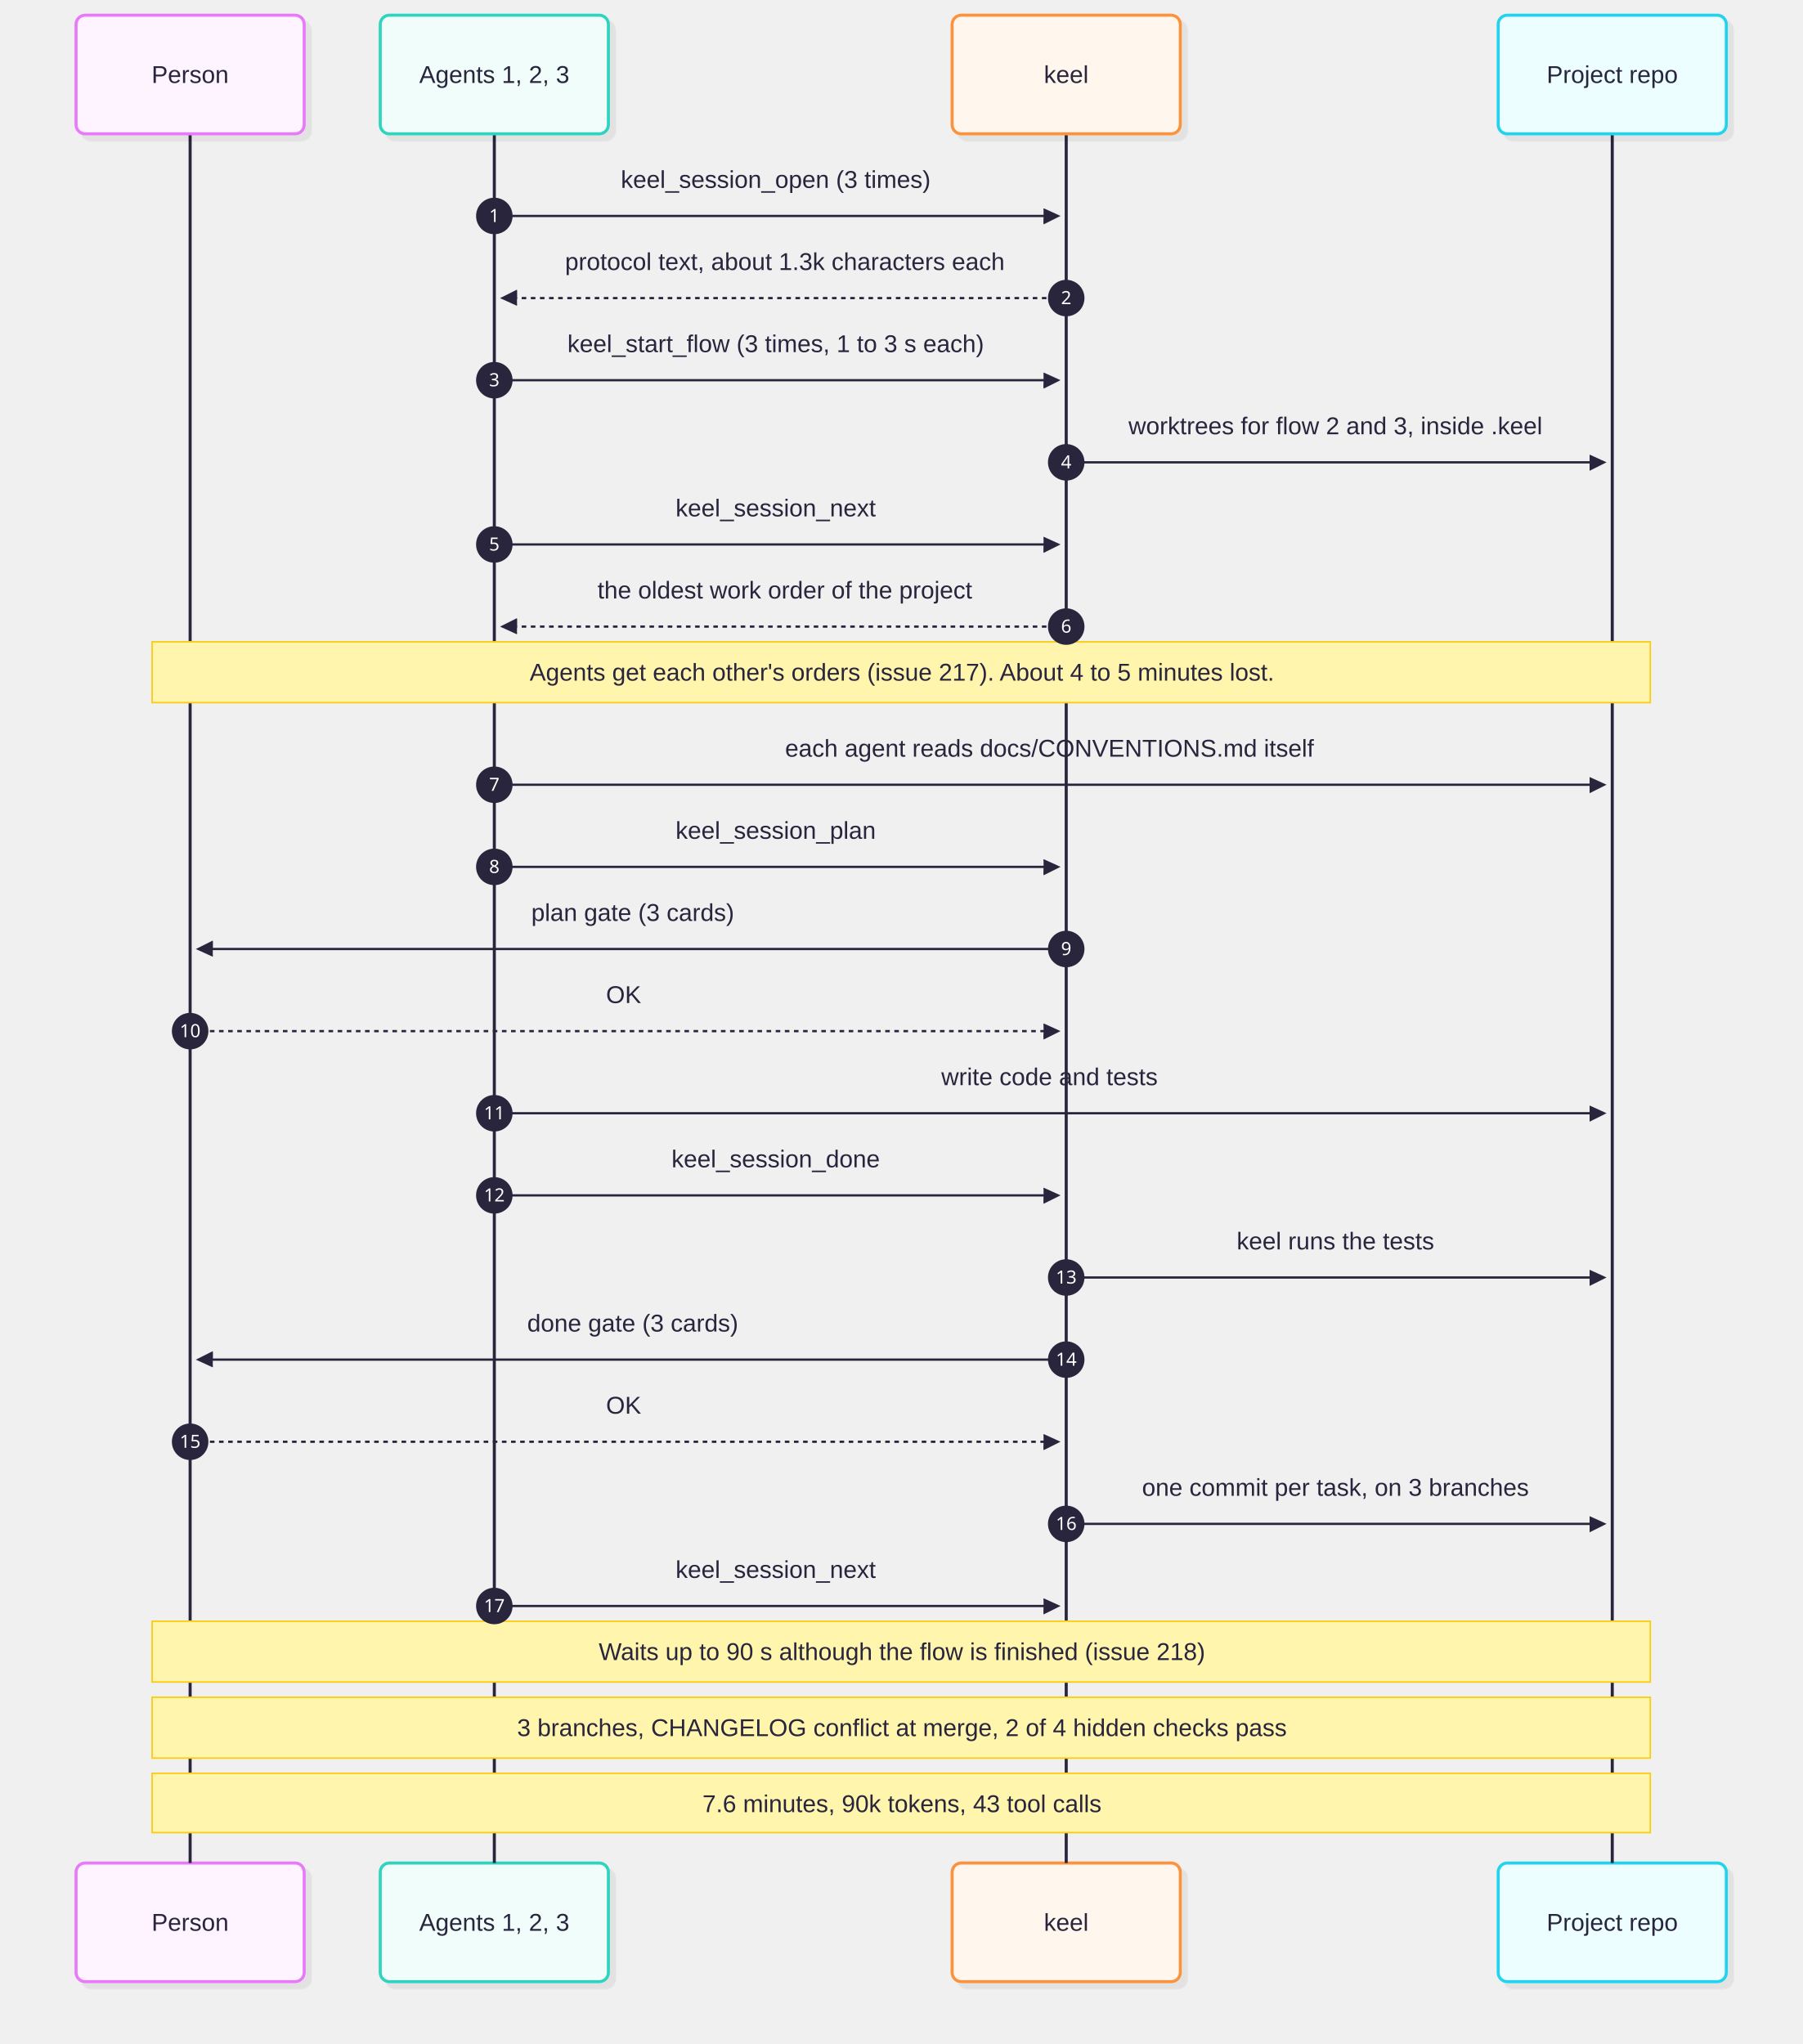
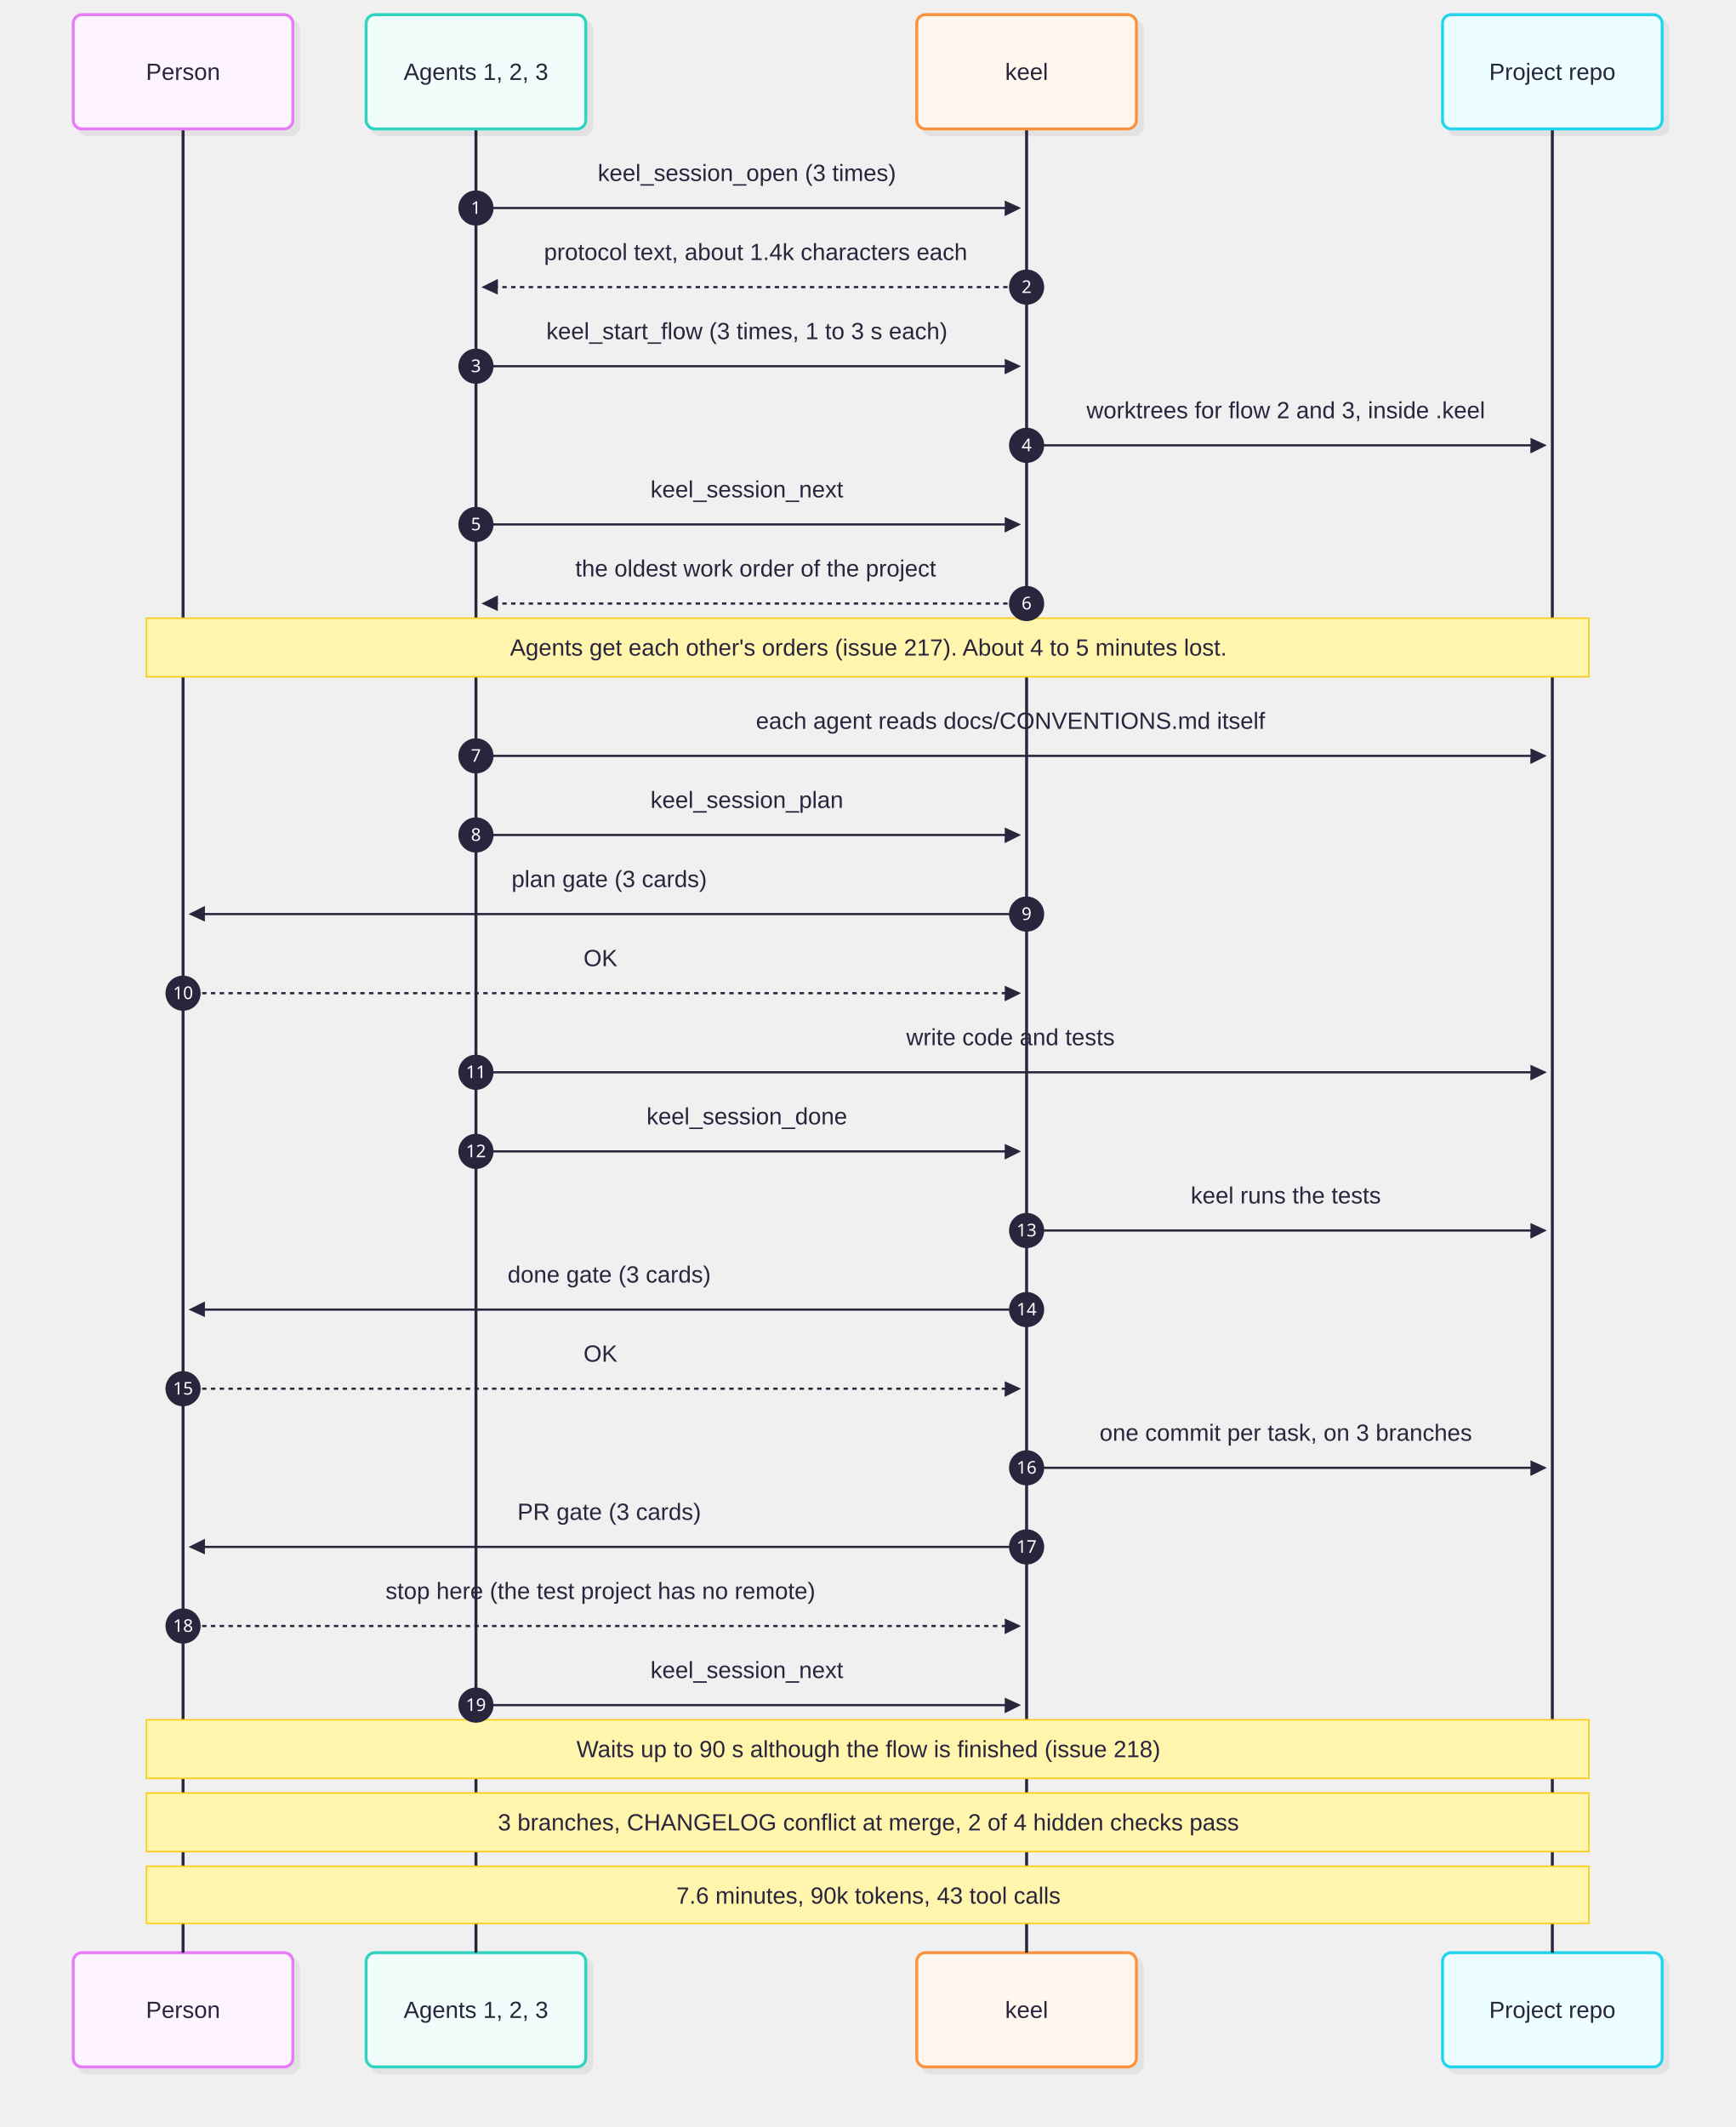
- <svg xmlns="http://www.w3.org/2000/svg" id="my-svg" width="100%" style="max-width: 1185px; background-color: white;" viewBox="-50 -10 1185 1344" role="graphics-document document" aria-roledescription="sequence">
-   <g>
-     <rect x="935" y="1215" fill="#eaeaea" stroke="#666" width="150" height="78" name="R" rx="6" ry="6" class="actor actor-bottom" data-look="neo" filter="url(#my-svg-drop-shadow)" style="stroke: rgb(34, 211, 238); fill: rgb(236, 254, 255);" />
-     <text x="1010" y="1254" dominant-baseline="central" alignment-baseline="central" class="actor actor-box" style="text-anchor: middle; font-size: 16px; font-weight: 400;">
+ <svg xmlns="http://www.w3.org/2000/svg" id="my-svg" width="100%" style="max-width: 1185px; background-color: white;" viewBox="-50 -10 1185 1452" role="graphics-document document" aria-roledescription="sequence">
+   <g>
+     <rect x="935" y="1323" fill="#eaeaea" stroke="#666" width="150" height="78" name="R" rx="6" ry="6" class="actor actor-bottom" data-look="neo" filter="url(#my-svg-drop-shadow)" style="stroke: rgb(34, 211, 238); fill: rgb(236, 254, 255);" />
+     <text x="1010" y="1362" dominant-baseline="central" alignment-baseline="central" class="actor actor-box" style="text-anchor: middle; font-size: 16px; font-weight: 400;">
      <tspan x="1010" dy="0">Project repo</tspan>
    </text>
  </g>
  <g>
-     <rect x="576" y="1215" fill="#eaeaea" stroke="#666" width="150" height="78" name="K" rx="6" ry="6" class="actor actor-bottom" data-look="neo" filter="url(#my-svg-drop-shadow)" style="stroke: rgb(251, 146, 60); fill: rgb(255, 247, 237);" />
-     <text x="651" y="1254" dominant-baseline="central" alignment-baseline="central" class="actor actor-box" style="text-anchor: middle; font-size: 16px; font-weight: 400;">
+     <rect x="576" y="1323" fill="#eaeaea" stroke="#666" width="150" height="78" name="K" rx="6" ry="6" class="actor actor-bottom" data-look="neo" filter="url(#my-svg-drop-shadow)" style="stroke: rgb(251, 146, 60); fill: rgb(255, 247, 237);" />
+     <text x="651" y="1362" dominant-baseline="central" alignment-baseline="central" class="actor actor-box" style="text-anchor: middle; font-size: 16px; font-weight: 400;">
      <tspan x="651" dy="0">keel</tspan>
    </text>
  </g>
  <g>
-     <rect x="200" y="1215" fill="#eaeaea" stroke="#666" width="150" height="78" name="A" rx="6" ry="6" class="actor actor-bottom" data-look="neo" filter="url(#my-svg-drop-shadow)" style="stroke: rgb(45, 212, 191); fill: rgb(240, 253, 250);" />
-     <text x="275" y="1254" dominant-baseline="central" alignment-baseline="central" class="actor actor-box" style="text-anchor: middle; font-size: 16px; font-weight: 400;">
+     <rect x="200" y="1323" fill="#eaeaea" stroke="#666" width="150" height="78" name="A" rx="6" ry="6" class="actor actor-bottom" data-look="neo" filter="url(#my-svg-drop-shadow)" style="stroke: rgb(45, 212, 191); fill: rgb(240, 253, 250);" />
+     <text x="275" y="1362" dominant-baseline="central" alignment-baseline="central" class="actor actor-box" style="text-anchor: middle; font-size: 16px; font-weight: 400;">
      <tspan x="275" dy="0">Agents 1, 2, 3</tspan>
    </text>
  </g>
  <g>
-     <rect x="0" y="1215" fill="#eaeaea" stroke="#666" width="150" height="78" name="P" rx="6" ry="6" class="actor actor-bottom" data-look="neo" filter="url(#my-svg-drop-shadow)" style="stroke: rgb(232, 121, 249); fill: rgb(253, 244, 255);" />
-     <text x="75" y="1254" dominant-baseline="central" alignment-baseline="central" class="actor actor-box" style="text-anchor: middle; font-size: 16px; font-weight: 400;">
+     <rect x="0" y="1323" fill="#eaeaea" stroke="#666" width="150" height="78" name="P" rx="6" ry="6" class="actor actor-bottom" data-look="neo" filter="url(#my-svg-drop-shadow)" style="stroke: rgb(232, 121, 249); fill: rgb(253, 244, 255);" />
+     <text x="75" y="1362" dominant-baseline="central" alignment-baseline="central" class="actor actor-box" style="text-anchor: middle; font-size: 16px; font-weight: 400;">
      <tspan x="75" dy="0">Person</tspan>
    </text>
  </g>
  <g>
-     <line id="actor3" x1="1010" y1="78" x2="1010" y2="1215" class="actor-line 200" stroke-width="0.5px" stroke="#999" name="R" data-et="life-line" data-id="R" />
+     <line id="actor3" x1="1010" y1="78" x2="1010" y2="1323" class="actor-line 200" stroke-width="0.5px" stroke="#999" name="R" data-et="life-line" data-id="R" />
    <g id="root-3" data-look="neo" data-et="participant" data-type="participant" data-id="R">
      <rect x="935" y="0" fill="#eaeaea" stroke="#666" width="150" height="78" name="R" rx="6" ry="6" class="actor actor-top" data-look="neo" filter="url(#my-svg-drop-shadow)" style="stroke: rgb(34, 211, 238); fill: rgb(236, 254, 255);" />
      <text x="1010" y="39" dominant-baseline="central" alignment-baseline="central" class="actor actor-box" style="text-anchor: middle; font-size: 16px; font-weight: 400;">
        <tspan x="1010" dy="0">Project repo</tspan>
      </text>
    </g>
  </g>
  <g>
-     <line id="actor2" x1="651" y1="78" x2="651" y2="1215" class="actor-line 200" stroke-width="0.5px" stroke="#999" name="K" data-et="life-line" data-id="K" />
+     <line id="actor2" x1="651" y1="78" x2="651" y2="1323" class="actor-line 200" stroke-width="0.5px" stroke="#999" name="K" data-et="life-line" data-id="K" />
    <g id="root-2" data-look="neo" data-et="participant" data-type="participant" data-id="K">
      <rect x="576" y="0" fill="#eaeaea" stroke="#666" width="150" height="78" name="K" rx="6" ry="6" class="actor actor-top" data-look="neo" filter="url(#my-svg-drop-shadow)" style="stroke: rgb(251, 146, 60); fill: rgb(255, 247, 237);" />
      <text x="651" y="39" dominant-baseline="central" alignment-baseline="central" class="actor actor-box" style="text-anchor: middle; font-size: 16px; font-weight: 400;">
        <tspan x="651" dy="0">keel</tspan>
      </text>
    </g>
  </g>
  <g>
-     <line id="actor1" x1="275" y1="78" x2="275" y2="1215" class="actor-line 200" stroke-width="0.5px" stroke="#999" name="A" data-et="life-line" data-id="A" />
+     <line id="actor1" x1="275" y1="78" x2="275" y2="1323" class="actor-line 200" stroke-width="0.5px" stroke="#999" name="A" data-et="life-line" data-id="A" />
    <g id="root-1" data-look="neo" data-et="participant" data-type="participant" data-id="A">
      <rect x="200" y="0" fill="#eaeaea" stroke="#666" width="150" height="78" name="A" rx="6" ry="6" class="actor actor-top" data-look="neo" filter="url(#my-svg-drop-shadow)" style="stroke: rgb(45, 212, 191); fill: rgb(240, 253, 250);" />
      <text x="275" y="39" dominant-baseline="central" alignment-baseline="central" class="actor actor-box" style="text-anchor: middle; font-size: 16px; font-weight: 400;">
        <tspan x="275" dy="0">Agents 1, 2, 3</tspan>
      </text>
    </g>
  </g>
  <g>
-     <line id="actor0" x1="75" y1="78" x2="75" y2="1215" class="actor-line 200" stroke-width="0.5px" stroke="#999" name="P" data-et="life-line" data-id="P" />
+     <line id="actor0" x1="75" y1="78" x2="75" y2="1323" class="actor-line 200" stroke-width="0.5px" stroke="#999" name="P" data-et="life-line" data-id="P" />
    <g id="root-0" data-look="neo" data-et="participant" data-type="participant" data-id="P">
      <rect x="0" y="0" fill="#eaeaea" stroke="#666" width="150" height="78" name="P" rx="6" ry="6" class="actor actor-top" data-look="neo" filter="url(#my-svg-drop-shadow)" style="stroke: rgb(232, 121, 249); fill: rgb(253, 244, 255);" />
      <text x="75" y="39" dominant-baseline="central" alignment-baseline="central" class="actor actor-box" style="text-anchor: middle; font-size: 16px; font-weight: 400;">
        <tspan x="75" dy="0">Person</tspan>
      </text>
    </g>
  </g>
  <style>#my-svg{font-family:"Recursive Variable",arial,sans-serif;font-size:14px;fill:#28253D;}@keyframes edge-animation-frame{from{stroke-dashoffset:0;}}@keyframes dash{to{stroke-dashoffset:0;}}#my-svg .edge-animation-slow{stroke-dasharray:9,5!important;stroke-dashoffset:900;animation:dash 50s linear infinite;stroke-linecap:round;}#my-svg .edge-animation-fast{stroke-dasharray:9,5!important;stroke-dashoffset:900;animation:dash 20s linear infinite;stroke-linecap:round;}#my-svg .error-icon{fill:#ffffff;}#my-svg .error-text{fill:#000000;stroke:#000000;}#my-svg .edge-thickness-normal{stroke-width:2px;}#my-svg .edge-thickness-thick{stroke-width:3.5px;}#my-svg .edge-pattern-solid{stroke-dasharray:0;}#my-svg .edge-thickness-invisible{stroke-width:0;fill:none;}#my-svg .edge-pattern-dashed{stroke-dasharray:3;}#my-svg .edge-pattern-dotted{stroke-dasharray:2;}#my-svg .marker{fill:#000000;stroke:#000000;}#my-svg .marker.cross{stroke:#000000;}#my-svg svg{font-family:"Recursive Variable",arial,sans-serif;font-size:14px;}#my-svg p{margin:0;}#my-svg .actor{stroke:#28253D;fill:#ffffff;stroke-width:2;}#my-svg rect.actor.outer-path[data-look="neo"]{filter:url(#drop-shadow);}#my-svg rect.note[data-look="neo"]{stroke:#FACC15;fill:#fff5ad;filter:url(#drop-shadow);}#my-svg text.actor&gt;tspan{fill:#28253D;stroke:none;}#my-svg .actor-line{stroke:#28253D;}#my-svg .innerArc{stroke-width:1.5;stroke-dasharray:none;}#my-svg .messageLine0{stroke-width:1.5;stroke-dasharray:none;stroke:#28253D;}#my-svg .messageLine1{stroke-width:1.5;stroke-dasharray:2,2;stroke:#28253D;}#my-svg [id$="-arrowhead"] path{fill:#28253D;stroke:#28253D;}#my-svg .sequenceNumber{fill:#ffffff;}#my-svg [id$="-sequencenumber"]{fill:#28253D;}#my-svg [id$="-crosshead"] path{fill:#28253D;stroke:#28253D;}#my-svg .messageText{fill:#28253D;stroke:none;}#my-svg .labelBox{stroke:#28253D;fill:#ffffff;filter:url(#drop-shadow);}#my-svg .labelText,#my-svg .labelText&gt;tspan{fill:#28253D;stroke:none;}#my-svg .loopText,#my-svg .loopText&gt;tspan{fill:#28253D;stroke:none;}#my-svg .sectionTitle,#my-svg .sectionTitle&gt;tspan{fill:#28253D;stroke:none;}#my-svg .loopLine{stroke-width:2px;stroke-dasharray:2,2;stroke:#28253D;fill:#28253D;}#my-svg .note{stroke:#FACC15;fill:#fff5ad;}#my-svg .noteText,#my-svg .noteText&gt;tspan{fill:#28253D;stroke:none;}#my-svg .activation0{fill:hsl(-120, 0%, 80%);stroke:hsl(-120, 0%, 70%);}#my-svg .activation1{fill:hsl(-120, 0%, 80%);stroke:hsl(-120, 0%, 70%);}#my-svg .activation2{fill:hsl(-120, 0%, 80%);stroke:hsl(-120, 0%, 70%);}#my-svg .actorPopupMenu{position:absolute;}#my-svg .actorPopupMenuPanel{position:absolute;fill:#ffffff;box-shadow:0px 8px 16px 0px rgba(0,0,0,0.2);filter:drop-shadow(3px 5px 2px rgb(0 0 0 / 0.4));}#my-svg .actor-man circle,#my-svg line{fill:#ffffff;stroke-width:2px;}#my-svg g rect.rect{filter:url(#drop-shadow);stroke:#28253D;}#my-svg .node .neo-node{stroke:#28253D;}#my-svg [data-look="neo"].node rect,#my-svg [data-look="neo"].cluster rect,#my-svg [data-look="neo"].node polygon{stroke:#28253D;filter:url(#my-svg-drop-shadow);}#my-svg [data-look="neo"].swimlane.cluster rect{filter:none;}#my-svg [data-look="neo"].node path{stroke:#28253D;stroke-width:2px;}#my-svg [data-look="neo"].node .outer-path{filter:url(#my-svg-drop-shadow);}#my-svg [data-look="neo"].node .neo-line path{stroke:#28253D;filter:none;}#my-svg [data-look="neo"].node circle{stroke:#28253D;filter:url(#my-svg-drop-shadow);}#my-svg [data-look="neo"].node circle .state-start{fill:#000000;}#my-svg [data-look="neo"].icon-shape .icon{fill:#28253D;filter:url(#my-svg-drop-shadow);}#my-svg [data-look="neo"].icon-shape .icon-neo path{stroke:#28253D;filter:url(#my-svg-drop-shadow);}#my-svg :root{--mermaid-font-family:"trebuchet ms",verdana,arial,sans-serif;}</style>
  <g />
  <defs>
    <symbol id="my-svg-computer" width="24" height="24">
      <path transform="scale(.5)" d="M2 2v13h20v-13h-20zm18 11h-16v-9h16v9zm-10.228 6l.466-1h3.524l.467 1h-4.457zm14.228 3h-24l2-6h2.104l-1.33 4h18.45l-1.297-4h2.073l2 6zm-5-10h-14v-7h14v7z" />
    </symbol>
  </defs>
  <defs>
    <symbol id="my-svg-database" fill-rule="evenodd" clip-rule="evenodd">
      <path transform="scale(.5)" d="M12.258.001l.256.004.255.005.253.008.251.01.249.012.247.015.246.016.242.019.241.02.239.023.236.024.233.027.231.028.229.031.225.032.223.034.22.036.217.038.214.04.211.041.208.043.205.045.201.046.198.048.194.05.191.051.187.053.183.054.18.056.175.057.172.059.168.06.163.061.16.063.155.064.15.066.074.033.073.033.071.034.07.034.069.035.068.035.067.035.066.035.064.036.064.036.062.036.06.036.06.037.058.037.058.037.055.038.055.038.053.038.052.038.051.039.05.039.048.039.047.039.045.04.044.04.043.04.041.04.04.041.039.041.037.041.036.041.034.041.033.042.032.042.03.042.029.042.027.042.026.043.024.043.023.043.021.043.02.043.018.044.017.043.015.044.013.044.012.044.011.045.009.044.007.045.006.045.004.045.002.045.001.045v17l-.001.045-.002.045-.004.045-.006.045-.007.045-.009.044-.011.045-.012.044-.013.044-.015.044-.017.043-.018.044-.02.043-.021.043-.023.043-.024.043-.026.043-.027.042-.029.042-.03.042-.032.042-.033.042-.034.041-.036.041-.037.041-.039.041-.04.041-.041.04-.043.04-.044.04-.045.04-.047.039-.048.039-.05.039-.051.039-.052.038-.053.038-.055.038-.055.038-.058.037-.058.037-.06.037-.06.036-.062.036-.064.036-.064.036-.066.035-.067.035-.068.035-.069.035-.07.034-.071.034-.073.033-.074.033-.15.066-.155.064-.16.063-.163.061-.168.06-.172.059-.175.057-.18.056-.183.054-.187.053-.191.051-.194.05-.198.048-.201.046-.205.045-.208.043-.211.041-.214.04-.217.038-.22.036-.223.034-.225.032-.229.031-.231.028-.233.027-.236.024-.239.023-.241.02-.242.019-.246.016-.247.015-.249.012-.251.01-.253.008-.255.005-.256.004-.258.001-.258-.001-.256-.004-.255-.005-.253-.008-.251-.01-.249-.012-.247-.015-.245-.016-.243-.019-.241-.02-.238-.023-.236-.024-.234-.027-.231-.028-.228-.031-.226-.032-.223-.034-.22-.036-.217-.038-.214-.04-.211-.041-.208-.043-.204-.045-.201-.046-.198-.048-.195-.05-.19-.051-.187-.053-.184-.054-.179-.056-.176-.057-.172-.059-.167-.06-.164-.061-.159-.063-.155-.064-.151-.066-.074-.033-.072-.033-.072-.034-.07-.034-.069-.035-.068-.035-.067-.035-.066-.035-.064-.036-.063-.036-.062-.036-.061-.036-.06-.037-.058-.037-.057-.037-.056-.038-.055-.038-.053-.038-.052-.038-.051-.039-.049-.039-.049-.039-.046-.039-.046-.04-.044-.04-.043-.04-.041-.04-.04-.041-.039-.041-.037-.041-.036-.041-.034-.041-.033-.042-.032-.042-.03-.042-.029-.042-.027-.042-.026-.043-.024-.043-.023-.043-.021-.043-.02-.043-.018-.044-.017-.043-.015-.044-.013-.044-.012-.044-.011-.045-.009-.044-.007-.045-.006-.045-.004-.045-.002-.045-.001-.045v-17l.001-.045.002-.045.004-.045.006-.045.007-.045.009-.044.011-.045.012-.044.013-.044.015-.044.017-.043.018-.044.02-.043.021-.043.023-.043.024-.043.026-.043.027-.042.029-.042.03-.042.032-.042.033-.042.034-.041.036-.041.037-.041.039-.041.04-.041.041-.04.043-.04.044-.04.046-.04.046-.039.049-.039.049-.039.051-.039.052-.038.053-.038.055-.038.056-.038.057-.037.058-.037.06-.037.061-.036.062-.036.063-.036.064-.036.066-.035.067-.035.068-.035.069-.035.07-.034.072-.034.072-.033.074-.033.151-.066.155-.064.159-.063.164-.061.167-.06.172-.059.176-.057.179-.056.184-.054.187-.053.19-.051.195-.05.198-.048.201-.046.204-.045.208-.043.211-.041.214-.04.217-.038.22-.036.223-.034.226-.032.228-.031.231-.028.234-.027.236-.024.238-.023.241-.02.243-.019.245-.016.247-.015.249-.012.251-.01.253-.008.255-.005.256-.004.258-.001.258.001zm-9.258 20.499v.01l.001.021.003.021.004.022.005.021.006.022.007.022.009.023.01.022.011.023.012.023.013.023.015.023.016.024.017.023.018.024.019.024.021.024.022.025.023.024.024.025.052.049.056.05.061.051.066.051.07.051.075.051.079.052.084.052.088.052.092.052.097.052.102.051.105.052.11.052.114.051.119.051.123.051.127.05.131.05.135.05.139.048.144.049.147.047.152.047.155.047.16.045.163.045.167.043.171.043.176.041.178.041.183.039.187.039.19.037.194.035.197.035.202.033.204.031.209.03.212.029.216.027.219.025.222.024.226.021.23.02.233.018.236.016.24.015.243.012.246.01.249.008.253.005.256.004.259.001.26-.001.257-.004.254-.005.25-.008.247-.011.244-.012.241-.014.237-.016.233-.018.231-.021.226-.021.224-.024.22-.026.216-.027.212-.028.21-.031.205-.031.202-.034.198-.034.194-.036.191-.037.187-.039.183-.04.179-.04.175-.042.172-.043.168-.044.163-.045.16-.046.155-.046.152-.047.148-.048.143-.049.139-.049.136-.05.131-.05.126-.05.123-.051.118-.052.114-.051.11-.052.106-.052.101-.052.096-.052.092-.052.088-.053.083-.051.079-.052.074-.052.07-.051.065-.051.06-.051.056-.05.051-.05.023-.024.023-.025.021-.024.02-.024.019-.024.018-.024.017-.024.015-.023.014-.024.013-.023.012-.023.01-.023.01-.022.008-.022.006-.022.006-.022.004-.022.004-.021.001-.021.001-.021v-4.127l-.077.055-.08.053-.083.054-.085.053-.087.052-.09.052-.093.051-.095.05-.097.05-.1.049-.102.049-.105.048-.106.047-.109.047-.111.046-.114.045-.115.045-.118.044-.12.043-.122.042-.124.042-.126.041-.128.04-.13.04-.132.038-.134.038-.135.037-.138.037-.139.035-.142.035-.143.034-.144.033-.147.032-.148.031-.15.03-.151.03-.153.029-.154.027-.156.027-.158.026-.159.025-.161.024-.162.023-.163.022-.165.021-.166.02-.167.019-.169.018-.169.017-.171.016-.173.015-.173.014-.175.013-.175.012-.177.011-.178.01-.179.008-.179.008-.181.006-.182.005-.182.004-.184.003-.184.002h-.37l-.184-.002-.184-.003-.182-.004-.182-.005-.181-.006-.179-.008-.179-.008-.178-.01-.176-.011-.176-.012-.175-.013-.173-.014-.172-.015-.171-.016-.17-.017-.169-.018-.167-.019-.166-.02-.165-.021-.163-.022-.162-.023-.161-.024-.159-.025-.157-.026-.156-.027-.155-.027-.153-.029-.151-.03-.15-.03-.148-.031-.146-.032-.145-.033-.143-.034-.141-.035-.14-.035-.137-.037-.136-.037-.134-.038-.132-.038-.13-.04-.128-.04-.126-.041-.124-.042-.122-.042-.12-.044-.117-.043-.116-.045-.113-.045-.112-.046-.109-.047-.106-.047-.105-.048-.102-.049-.1-.049-.097-.05-.095-.05-.093-.052-.09-.051-.087-.052-.085-.053-.083-.054-.08-.054-.077-.054v4.127zm0-5.654v.011l.001.021.003.021.004.021.005.022.006.022.007.022.009.022.01.022.011.023.012.023.013.023.015.024.016.023.017.024.018.024.019.024.021.024.022.024.023.025.024.024.052.05.056.05.061.05.066.051.07.051.075.052.079.051.084.052.088.052.092.052.097.052.102.052.105.052.11.051.114.051.119.052.123.05.127.051.131.05.135.049.139.049.144.048.147.048.152.047.155.046.16.045.163.045.167.044.171.042.176.042.178.04.183.04.187.038.19.037.194.036.197.034.202.033.204.032.209.03.212.028.216.027.219.025.222.024.226.022.23.02.233.018.236.016.24.014.243.012.246.01.249.008.253.006.256.003.259.001.26-.001.257-.003.254-.006.25-.008.247-.01.244-.012.241-.015.237-.016.233-.018.231-.02.226-.022.224-.024.22-.025.216-.027.212-.029.21-.03.205-.032.202-.033.198-.035.194-.036.191-.037.187-.039.183-.039.179-.041.175-.042.172-.043.168-.044.163-.045.16-.045.155-.047.152-.047.148-.048.143-.048.139-.05.136-.049.131-.05.126-.051.123-.051.118-.051.114-.052.11-.052.106-.052.101-.052.096-.052.092-.052.088-.052.083-.052.079-.052.074-.051.07-.052.065-.051.06-.05.056-.051.051-.049.023-.025.023-.024.021-.025.02-.024.019-.024.018-.024.017-.024.015-.023.014-.023.013-.024.012-.022.01-.023.01-.023.008-.022.006-.022.006-.022.004-.021.004-.022.001-.021.001-.021v-4.139l-.077.054-.08.054-.083.054-.085.052-.087.053-.09.051-.093.051-.095.051-.097.05-.1.049-.102.049-.105.048-.106.047-.109.047-.111.046-.114.045-.115.044-.118.044-.12.044-.122.042-.124.042-.126.041-.128.04-.13.039-.132.039-.134.038-.135.037-.138.036-.139.036-.142.035-.143.033-.144.033-.147.033-.148.031-.15.03-.151.03-.153.028-.154.028-.156.027-.158.026-.159.025-.161.024-.162.023-.163.022-.165.021-.166.02-.167.019-.169.018-.169.017-.171.016-.173.015-.173.014-.175.013-.175.012-.177.011-.178.009-.179.009-.179.007-.181.007-.182.005-.182.004-.184.003-.184.002h-.37l-.184-.002-.184-.003-.182-.004-.182-.005-.181-.007-.179-.007-.179-.009-.178-.009-.176-.011-.176-.012-.175-.013-.173-.014-.172-.015-.171-.016-.17-.017-.169-.018-.167-.019-.166-.02-.165-.021-.163-.022-.162-.023-.161-.024-.159-.025-.157-.026-.156-.027-.155-.028-.153-.028-.151-.03-.15-.03-.148-.031-.146-.033-.145-.033-.143-.033-.141-.035-.14-.036-.137-.036-.136-.037-.134-.038-.132-.039-.13-.039-.128-.04-.126-.041-.124-.042-.122-.043-.12-.043-.117-.044-.116-.044-.113-.046-.112-.046-.109-.046-.106-.047-.105-.048-.102-.049-.1-.049-.097-.05-.095-.051-.093-.051-.09-.051-.087-.053-.085-.052-.083-.054-.08-.054-.077-.054v4.139zm0-5.666v.011l.001.02.003.022.004.021.005.022.006.021.007.022.009.023.01.022.011.023.012.023.013.023.015.023.016.024.017.024.018.023.019.024.021.025.022.024.023.024.024.025.052.05.056.05.061.05.066.051.07.051.075.052.079.051.084.052.088.052.092.052.097.052.102.052.105.051.11.052.114.051.119.051.123.051.127.05.131.05.135.05.139.049.144.048.147.048.152.047.155.046.16.045.163.045.167.043.171.043.176.042.178.04.183.04.187.038.19.037.194.036.197.034.202.033.204.032.209.03.212.028.216.027.219.025.222.024.226.021.23.02.233.018.236.017.24.014.243.012.246.01.249.008.253.006.256.003.259.001.26-.001.257-.003.254-.006.25-.008.247-.01.244-.013.241-.014.237-.016.233-.018.231-.02.226-.022.224-.024.22-.025.216-.027.212-.029.21-.03.205-.032.202-.033.198-.035.194-.036.191-.037.187-.039.183-.039.179-.041.175-.042.172-.043.168-.044.163-.045.16-.045.155-.047.152-.047.148-.048.143-.049.139-.049.136-.049.131-.051.126-.05.123-.051.118-.052.114-.051.11-.052.106-.052.101-.052.096-.052.092-.052.088-.052.083-.052.079-.052.074-.052.07-.051.065-.051.06-.051.056-.05.051-.049.023-.025.023-.025.021-.024.02-.024.019-.024.018-.024.017-.024.015-.023.014-.024.013-.023.012-.023.01-.022.01-.023.008-.022.006-.022.006-.022.004-.022.004-.021.001-.021.001-.021v-4.153l-.077.054-.08.054-.083.053-.085.053-.087.053-.09.051-.093.051-.095.051-.097.05-.1.049-.102.048-.105.048-.106.048-.109.046-.111.046-.114.046-.115.044-.118.044-.12.043-.122.043-.124.042-.126.041-.128.04-.13.039-.132.039-.134.038-.135.037-.138.036-.139.036-.142.034-.143.034-.144.033-.147.032-.148.032-.15.03-.151.03-.153.028-.154.028-.156.027-.158.026-.159.024-.161.024-.162.023-.163.023-.165.021-.166.02-.167.019-.169.018-.169.017-.171.016-.173.015-.173.014-.175.013-.175.012-.177.01-.178.01-.179.009-.179.007-.181.006-.182.006-.182.004-.184.003-.184.001-.185.001-.185-.001-.184-.001-.184-.003-.182-.004-.182-.006-.181-.006-.179-.007-.179-.009-.178-.01-.176-.01-.176-.012-.175-.013-.173-.014-.172-.015-.171-.016-.17-.017-.169-.018-.167-.019-.166-.02-.165-.021-.163-.023-.162-.023-.161-.024-.159-.024-.157-.026-.156-.027-.155-.028-.153-.028-.151-.03-.15-.03-.148-.032-.146-.032-.145-.033-.143-.034-.141-.034-.14-.036-.137-.036-.136-.037-.134-.038-.132-.039-.13-.039-.128-.041-.126-.041-.124-.041-.122-.043-.12-.043-.117-.044-.116-.044-.113-.046-.112-.046-.109-.046-.106-.048-.105-.048-.102-.048-.1-.05-.097-.049-.095-.051-.093-.051-.09-.052-.087-.052-.085-.053-.083-.053-.08-.054-.077-.054v4.153zm8.74-8.179l-.257.004-.254.005-.25.008-.247.011-.244.012-.241.014-.237.016-.233.018-.231.021-.226.022-.224.023-.22.026-.216.027-.212.028-.21.031-.205.032-.202.033-.198.034-.194.036-.191.038-.187.038-.183.04-.179.041-.175.042-.172.043-.168.043-.163.045-.16.046-.155.046-.152.048-.148.048-.143.048-.139.049-.136.05-.131.05-.126.051-.123.051-.118.051-.114.052-.11.052-.106.052-.101.052-.096.052-.092.052-.088.052-.083.052-.079.052-.074.051-.07.052-.065.051-.06.05-.056.05-.051.05-.023.025-.023.024-.021.024-.02.025-.019.024-.018.024-.017.023-.015.024-.014.023-.013.023-.012.023-.01.023-.01.022-.008.022-.006.023-.006.021-.004.022-.004.021-.001.021-.001.021.001.021.001.021.004.021.004.022.006.021.006.023.008.022.01.022.01.023.012.023.013.023.014.023.015.024.017.023.018.024.019.024.02.025.021.024.023.024.023.025.051.05.056.05.06.05.065.051.07.052.074.051.079.052.083.052.088.052.092.052.096.052.101.052.106.052.11.052.114.052.118.051.123.051.126.051.131.05.136.05.139.049.143.048.148.048.152.048.155.046.16.046.163.045.168.043.172.043.175.042.179.041.183.04.187.038.191.038.194.036.198.034.202.033.205.032.21.031.212.028.216.027.22.026.224.023.226.022.231.021.233.018.237.016.241.014.244.012.247.011.25.008.254.005.257.004.26.001.26-.001.257-.004.254-.005.25-.008.247-.011.244-.012.241-.014.237-.016.233-.018.231-.021.226-.022.224-.023.22-.026.216-.027.212-.028.21-.031.205-.032.202-.033.198-.034.194-.036.191-.038.187-.038.183-.04.179-.041.175-.042.172-.043.168-.043.163-.045.16-.046.155-.046.152-.048.148-.048.143-.048.139-.049.136-.05.131-.05.126-.051.123-.051.118-.051.114-.052.11-.052.106-.052.101-.052.096-.052.092-.052.088-.052.083-.052.079-.052.074-.051.07-.052.065-.051.06-.05.056-.05.051-.05.023-.025.023-.024.021-.024.02-.025.019-.024.018-.024.017-.023.015-.024.014-.023.013-.023.012-.023.01-.023.01-.022.008-.022.006-.023.006-.021.004-.022.004-.021.001-.021.001-.021-.001-.021-.001-.021-.004-.021-.004-.022-.006-.021-.006-.023-.008-.022-.01-.022-.01-.023-.012-.023-.013-.023-.014-.023-.015-.024-.017-.023-.018-.024-.019-.024-.02-.025-.021-.024-.023-.024-.023-.025-.051-.05-.056-.05-.06-.05-.065-.051-.07-.052-.074-.051-.079-.052-.083-.052-.088-.052-.092-.052-.096-.052-.101-.052-.106-.052-.11-.052-.114-.052-.118-.051-.123-.051-.126-.051-.131-.05-.136-.05-.139-.049-.143-.048-.148-.048-.152-.048-.155-.046-.16-.046-.163-.045-.168-.043-.172-.043-.175-.042-.179-.041-.183-.04-.187-.038-.191-.038-.194-.036-.198-.034-.202-.033-.205-.032-.21-.031-.212-.028-.216-.027-.22-.026-.224-.023-.226-.022-.231-.021-.233-.018-.237-.016-.241-.014-.244-.012-.247-.011-.25-.008-.254-.005-.257-.004-.26-.001-.26.001z" />
    </symbol>
  </defs>
  <defs>
    <symbol id="my-svg-clock" width="24" height="24">
      <path transform="scale(.5)" d="M12 2c5.514 0 10 4.486 10 10s-4.486 10-10 10-10-4.486-10-10 4.486-10 10-10zm0-2c-6.627 0-12 5.373-12 12s5.373 12 12 12 12-5.373 12-12-5.373-12-12-12zm5.848 12.459c.202.038.202.333.001.372-1.907.361-6.045 1.111-6.547 1.111-.719 0-1.301-.582-1.301-1.301 0-.512.77-5.447 1.125-7.445.034-.192.312-.181.343.014l.985 6.238 5.394 1.011z" />
    </symbol>
  </defs>
  <defs>
    <marker id="my-svg-arrowhead" refX="7.9" refY="5" markerUnits="userSpaceOnUse" markerWidth="12" markerHeight="12" orient="auto-start-reverse">
      <path d="M -1 0 L 10 5 L 0 10 z" />
    </marker>
  </defs>
  <defs>
    <marker id="my-svg-crosshead" markerWidth="15" markerHeight="8" orient="auto" refX="4" refY="4.5">
      <path fill="none" stroke="#000000" stroke-width="1pt" d="M 1,2 L 6,7 M 6,2 L 1,7" style="stroke-dasharray: 0, 0;" />
    </marker>
  </defs>
  <defs>
    <marker id="my-svg-filled-head" refX="15.5" refY="7" markerWidth="20" markerHeight="28" orient="auto">
      <path d="M 18,7 L9,13 L14,7 L9,1 Z" />
    </marker>
  </defs>
  <defs>
    <marker id="my-svg-sequencenumber" refX="15" refY="15" markerWidth="60" markerHeight="40" orient="auto">
      <circle cx="15" cy="15" r="6" />
    </marker>
  </defs>
  <defs>
    <marker id="my-svg-solidTopArrowHead" refX="7.9" refY="7.25" markerUnits="userSpaceOnUse" markerWidth="12" markerHeight="12" orient="auto-start-reverse">
      <path d="M 0 0 L 10 8 L 0 8 z" />
    </marker>
  </defs>
  <defs>
    <marker id="my-svg-solidBottomArrowHead" refX="7.9" refY="0.75" markerUnits="userSpaceOnUse" markerWidth="12" markerHeight="12" orient="auto-start-reverse">
      <path d="M 0 0 L 10 0 L 0 8 z" />
    </marker>
  </defs>
  <defs>
    <marker id="my-svg-stickTopArrowHead" refX="7.5" refY="7" markerUnits="userSpaceOnUse" markerWidth="12" markerHeight="12" orient="auto-start-reverse">
      <path d="M 0 0 L 7 7" stroke="black" stroke-width="1.5" fill="none" />
    </marker>
  </defs>
  <defs>
    <marker id="my-svg-stickBottomArrowHead" refX="7.5" refY="0" markerUnits="userSpaceOnUse" markerWidth="12" markerHeight="12" orient="auto-start-reverse">
      <path d="M 0 7 L 7 0" stroke="black" stroke-width="1.5" fill="none" />
    </marker>
  </defs>
  <defs>
    <filter id="my-svg-drop-shadow" height="130%" width="130%">
      <feDropShadow dx="4" dy="4" stdDeviation="0" flood-opacity="0.06" flood-color="#000000" />
    </filter>
  </defs>
  <g data-et="note" data-id="i7">
    <rect x="50" y="412" fill="#EDF2AE" stroke="#666" width="985" height="40" class="note" data-look="neo" />
    <text x="543" y="417" text-anchor="middle" dominant-baseline="middle" alignment-baseline="middle" class="noteText" dy="1em" style="font-size: 16px; font-weight: 400;">
      <tspan x="543">Agents get each other's orders (issue 217). About 4 to 5 minutes lost.</tspan>
    </text>
  </g>
-   <g data-et="note" data-id="i19">
-     <rect x="50" y="1056" fill="#EDF2AE" stroke="#666" width="985" height="40" class="note" data-look="neo" />
-     <text x="543" y="1061" text-anchor="middle" dominant-baseline="middle" alignment-baseline="middle" class="noteText" dy="1em" style="font-size: 16px; font-weight: 400;">
+   <g data-et="note" data-id="i21">
+     <rect x="50" y="1164" fill="#EDF2AE" stroke="#666" width="985" height="40" class="note" data-look="neo" />
+     <text x="543" y="1169" text-anchor="middle" dominant-baseline="middle" alignment-baseline="middle" class="noteText" dy="1em" style="font-size: 16px; font-weight: 400;">
      <tspan x="543">Waits up to 90 s although the flow is finished (issue 218)</tspan>
    </text>
  </g>
-   <g data-et="note" data-id="i20">
-     <rect x="50" y="1106" fill="#EDF2AE" stroke="#666" width="985" height="40" class="note" data-look="neo" />
-     <text x="543" y="1111" text-anchor="middle" dominant-baseline="middle" alignment-baseline="middle" class="noteText" dy="1em" style="font-size: 16px; font-weight: 400;">
+   <g data-et="note" data-id="i22">
+     <rect x="50" y="1214" fill="#EDF2AE" stroke="#666" width="985" height="40" class="note" data-look="neo" />
+     <text x="543" y="1219" text-anchor="middle" dominant-baseline="middle" alignment-baseline="middle" class="noteText" dy="1em" style="font-size: 16px; font-weight: 400;">
      <tspan x="543">3 branches, CHANGELOG conflict at merge, 2 of 4 hidden checks pass</tspan>
    </text>
  </g>
-   <g data-et="note" data-id="i21">
-     <rect x="50" y="1156" fill="#EDF2AE" stroke="#666" width="985" height="39" class="note" data-look="neo" />
-     <text x="543" y="1161" text-anchor="middle" dominant-baseline="middle" alignment-baseline="middle" class="noteText" dy="1em" style="font-size: 16px; font-weight: 400;">
+   <g data-et="note" data-id="i23">
+     <rect x="50" y="1264" fill="#EDF2AE" stroke="#666" width="985" height="39" class="note" data-look="neo" />
+     <text x="543" y="1269" text-anchor="middle" dominant-baseline="middle" alignment-baseline="middle" class="noteText" dy="1em" style="font-size: 16px; font-weight: 400;">
      <tspan x="543">7.6 minutes, 90k tokens, 43 tool calls</tspan>
    </text>
  </g>
  <text x="460" y="93" text-anchor="middle" dominant-baseline="middle" alignment-baseline="middle" class="messageText" dy="1em" style="font-size: 16px; font-weight: 400;">keel_session_open (3 times)</text>
  <line x1="282" y1="132" x2="644" y2="132" class="messageLine0" data-et="message" data-id="i1" data-from="A" data-to="K" stroke-width="2" stroke="none" marker-end="url(#my-svg-arrowhead)" style="fill: none;" />
  <line x1="275" y1="132" x2="275" y2="132" stroke-width="0" marker-start="url(#my-svg-sequencenumber)" />
  <text x="275" y="136" font-family="sans-serif" font-size="12px" text-anchor="middle" class="sequenceNumber">1</text>
-   <text x="466" y="147" text-anchor="middle" dominant-baseline="middle" alignment-baseline="middle" class="messageText" dy="1em" style="font-size: 16px; font-weight: 400;">protocol text, about 1.3k characters each</text>
+   <text x="466" y="147" text-anchor="middle" dominant-baseline="middle" alignment-baseline="middle" class="messageText" dy="1em" style="font-size: 16px; font-weight: 400;">protocol text, about 1.4k characters each</text>
  <line x1="656" y1="186" x2="282" y2="186" class="messageLine1" data-et="message" data-id="i2" data-from="K" data-to="A" stroke-width="2" stroke="none" marker-end="url(#my-svg-arrowhead)" style="stroke-dasharray: 3, 3; fill: none;" />
  <line x1="651" y1="186" x2="651" y2="186" stroke-width="0" marker-start="url(#my-svg-sequencenumber)" />
  <text x="651" y="190" font-family="sans-serif" font-size="12px" text-anchor="middle" class="sequenceNumber">2</text>
  <text x="460" y="201" text-anchor="middle" dominant-baseline="middle" alignment-baseline="middle" class="messageText" dy="1em" style="font-size: 16px; font-weight: 400;">keel_start_flow (3 times, 1 to 3 s each)</text>
  <line x1="282" y1="240" x2="644" y2="240" class="messageLine0" data-et="message" data-id="i3" data-from="A" data-to="K" stroke-width="2" stroke="none" marker-end="url(#my-svg-arrowhead)" style="fill: none;" />
  <line x1="275" y1="240" x2="275" y2="240" stroke-width="0" marker-start="url(#my-svg-sequencenumber)" />
  <text x="275" y="244" font-family="sans-serif" font-size="12px" text-anchor="middle" class="sequenceNumber">3</text>
  <text x="828" y="255" text-anchor="middle" dominant-baseline="middle" alignment-baseline="middle" class="messageText" dy="1em" style="font-size: 16px; font-weight: 400;">worktrees for flow 2 and 3, inside .keel</text>
  <line x1="658" y1="294" x2="1003" y2="294" class="messageLine0" data-et="message" data-id="i4" data-from="K" data-to="R" stroke-width="2" stroke="none" marker-end="url(#my-svg-arrowhead)" style="fill: none;" />
  <line x1="651" y1="294" x2="651" y2="294" stroke-width="0" marker-start="url(#my-svg-sequencenumber)" />
  <text x="651" y="298" font-family="sans-serif" font-size="12px" text-anchor="middle" class="sequenceNumber">4</text>
  <text x="460" y="309" text-anchor="middle" dominant-baseline="middle" alignment-baseline="middle" class="messageText" dy="1em" style="font-size: 16px; font-weight: 400;">keel_session_next</text>
  <line x1="282" y1="348" x2="644" y2="348" class="messageLine0" data-et="message" data-id="i5" data-from="A" data-to="K" stroke-width="2" stroke="none" marker-end="url(#my-svg-arrowhead)" style="fill: none;" />
  <line x1="275" y1="348" x2="275" y2="348" stroke-width="0" marker-start="url(#my-svg-sequencenumber)" />
  <text x="275" y="352" font-family="sans-serif" font-size="12px" text-anchor="middle" class="sequenceNumber">5</text>
  <text x="466" y="363" text-anchor="middle" dominant-baseline="middle" alignment-baseline="middle" class="messageText" dy="1em" style="font-size: 16px; font-weight: 400;">the oldest work order of the project</text>
  <line x1="656" y1="402" x2="282" y2="402" class="messageLine1" data-et="message" data-id="i6" data-from="K" data-to="A" stroke-width="2" stroke="none" marker-end="url(#my-svg-arrowhead)" style="stroke-dasharray: 3, 3; fill: none;" />
  <line x1="651" y1="402" x2="651" y2="402" stroke-width="0" marker-start="url(#my-svg-sequencenumber)" />
  <text x="651" y="406" font-family="sans-serif" font-size="12px" text-anchor="middle" class="sequenceNumber">6</text>
  <text x="640" y="467" text-anchor="middle" dominant-baseline="middle" alignment-baseline="middle" class="messageText" dy="1em" style="font-size: 16px; font-weight: 400;">each agent reads docs/CONVENTIONS.md itself</text>
  <line x1="282" y1="506" x2="1003" y2="506" class="messageLine0" data-et="message" data-id="i8" data-from="A" data-to="R" stroke-width="2" stroke="none" marker-end="url(#my-svg-arrowhead)" style="fill: none;" />
  <line x1="275" y1="506" x2="275" y2="506" stroke-width="0" marker-start="url(#my-svg-sequencenumber)" />
  <text x="275" y="510" font-family="sans-serif" font-size="12px" text-anchor="middle" class="sequenceNumber">7</text>
  <text x="460" y="521" text-anchor="middle" dominant-baseline="middle" alignment-baseline="middle" class="messageText" dy="1em" style="font-size: 16px; font-weight: 400;">keel_session_plan</text>
  <line x1="282" y1="560" x2="644" y2="560" class="messageLine0" data-et="message" data-id="i9" data-from="A" data-to="K" stroke-width="2" stroke="none" marker-end="url(#my-svg-arrowhead)" style="fill: none;" />
  <line x1="275" y1="560" x2="275" y2="560" stroke-width="0" marker-start="url(#my-svg-sequencenumber)" />
  <text x="275" y="564" font-family="sans-serif" font-size="12px" text-anchor="middle" class="sequenceNumber">8</text>
  <text x="366" y="575" text-anchor="middle" dominant-baseline="middle" alignment-baseline="middle" class="messageText" dy="1em" style="font-size: 16px; font-weight: 400;">plan gate (3 cards)</text>
  <line x1="656" y1="614" x2="82" y2="614" class="messageLine0" data-et="message" data-id="i10" data-from="K" data-to="P" stroke-width="2" stroke="none" marker-end="url(#my-svg-arrowhead)" style="fill: none;" />
  <line x1="651" y1="614" x2="651" y2="614" stroke-width="0" marker-start="url(#my-svg-sequencenumber)" />
  <text x="651" y="618" font-family="sans-serif" font-size="12px" text-anchor="middle" class="sequenceNumber">9</text>
  <text x="360" y="629" text-anchor="middle" dominant-baseline="middle" alignment-baseline="middle" class="messageText" dy="1em" style="font-size: 16px; font-weight: 400;">OK</text>
  <line x1="82" y1="668" x2="644" y2="668" class="messageLine1" data-et="message" data-id="i11" data-from="P" data-to="K" stroke-width="2" stroke="none" marker-end="url(#my-svg-arrowhead)" style="stroke-dasharray: 3, 3; fill: none;" />
  <line x1="75" y1="668" x2="75" y2="668" stroke-width="0" marker-start="url(#my-svg-sequencenumber)" />
  <text x="75" y="672" font-family="sans-serif" font-size="12px" text-anchor="middle" class="sequenceNumber">10</text>
  <text x="640" y="683" text-anchor="middle" dominant-baseline="middle" alignment-baseline="middle" class="messageText" dy="1em" style="font-size: 16px; font-weight: 400;">write code and tests</text>
  <line x1="282" y1="722" x2="1003" y2="722" class="messageLine0" data-et="message" data-id="i12" data-from="A" data-to="R" stroke-width="2" stroke="none" marker-end="url(#my-svg-arrowhead)" style="fill: none;" />
  <line x1="275" y1="722" x2="275" y2="722" stroke-width="0" marker-start="url(#my-svg-sequencenumber)" />
  <text x="275" y="726" font-family="sans-serif" font-size="12px" text-anchor="middle" class="sequenceNumber">11</text>
  <text x="460" y="737" text-anchor="middle" dominant-baseline="middle" alignment-baseline="middle" class="messageText" dy="1em" style="font-size: 16px; font-weight: 400;">keel_session_done</text>
  <line x1="282" y1="776" x2="644" y2="776" class="messageLine0" data-et="message" data-id="i13" data-from="A" data-to="K" stroke-width="2" stroke="none" marker-end="url(#my-svg-arrowhead)" style="fill: none;" />
  <line x1="275" y1="776" x2="275" y2="776" stroke-width="0" marker-start="url(#my-svg-sequencenumber)" />
  <text x="275" y="780" font-family="sans-serif" font-size="12px" text-anchor="middle" class="sequenceNumber">12</text>
  <text x="828" y="791" text-anchor="middle" dominant-baseline="middle" alignment-baseline="middle" class="messageText" dy="1em" style="font-size: 16px; font-weight: 400;">keel runs the tests</text>
  <line x1="658" y1="830" x2="1003" y2="830" class="messageLine0" data-et="message" data-id="i14" data-from="K" data-to="R" stroke-width="2" stroke="none" marker-end="url(#my-svg-arrowhead)" style="fill: none;" />
  <line x1="651" y1="830" x2="651" y2="830" stroke-width="0" marker-start="url(#my-svg-sequencenumber)" />
  <text x="651" y="834" font-family="sans-serif" font-size="12px" text-anchor="middle" class="sequenceNumber">13</text>
  <text x="366" y="845" text-anchor="middle" dominant-baseline="middle" alignment-baseline="middle" class="messageText" dy="1em" style="font-size: 16px; font-weight: 400;">done gate (3 cards)</text>
  <line x1="656" y1="884" x2="82" y2="884" class="messageLine0" data-et="message" data-id="i15" data-from="K" data-to="P" stroke-width="2" stroke="none" marker-end="url(#my-svg-arrowhead)" style="fill: none;" />
  <line x1="651" y1="884" x2="651" y2="884" stroke-width="0" marker-start="url(#my-svg-sequencenumber)" />
  <text x="651" y="888" font-family="sans-serif" font-size="12px" text-anchor="middle" class="sequenceNumber">14</text>
  <text x="360" y="899" text-anchor="middle" dominant-baseline="middle" alignment-baseline="middle" class="messageText" dy="1em" style="font-size: 16px; font-weight: 400;">OK</text>
  <line x1="82" y1="938" x2="644" y2="938" class="messageLine1" data-et="message" data-id="i16" data-from="P" data-to="K" stroke-width="2" stroke="none" marker-end="url(#my-svg-arrowhead)" style="stroke-dasharray: 3, 3; fill: none;" />
  <line x1="75" y1="938" x2="75" y2="938" stroke-width="0" marker-start="url(#my-svg-sequencenumber)" />
  <text x="75" y="942" font-family="sans-serif" font-size="12px" text-anchor="middle" class="sequenceNumber">15</text>
  <text x="828" y="953" text-anchor="middle" dominant-baseline="middle" alignment-baseline="middle" class="messageText" dy="1em" style="font-size: 16px; font-weight: 400;">one commit per task, on 3 branches</text>
  <line x1="658" y1="992" x2="1003" y2="992" class="messageLine0" data-et="message" data-id="i17" data-from="K" data-to="R" stroke-width="2" stroke="none" marker-end="url(#my-svg-arrowhead)" style="fill: none;" />
  <line x1="651" y1="992" x2="651" y2="992" stroke-width="0" marker-start="url(#my-svg-sequencenumber)" />
  <text x="651" y="996" font-family="sans-serif" font-size="12px" text-anchor="middle" class="sequenceNumber">16</text>
-   <text x="460" y="1007" text-anchor="middle" dominant-baseline="middle" alignment-baseline="middle" class="messageText" dy="1em" style="font-size: 16px; font-weight: 400;">keel_session_next</text>
-   <line x1="282" y1="1046" x2="644" y2="1046" class="messageLine0" data-et="message" data-id="i18" data-from="A" data-to="K" stroke-width="2" stroke="none" marker-end="url(#my-svg-arrowhead)" style="fill: none;" />
-   <line x1="275" y1="1046" x2="275" y2="1046" stroke-width="0" marker-start="url(#my-svg-sequencenumber)" />
-   <text x="275" y="1050" font-family="sans-serif" font-size="12px" text-anchor="middle" class="sequenceNumber">17</text>
+   <text x="366" y="1007" text-anchor="middle" dominant-baseline="middle" alignment-baseline="middle" class="messageText" dy="1em" style="font-size: 16px; font-weight: 400;">PR gate (3 cards)</text>
+   <line x1="656" y1="1046" x2="82" y2="1046" class="messageLine0" data-et="message" data-id="i18" data-from="K" data-to="P" stroke-width="2" stroke="none" marker-end="url(#my-svg-arrowhead)" style="fill: none;" />
+   <line x1="651" y1="1046" x2="651" y2="1046" stroke-width="0" marker-start="url(#my-svg-sequencenumber)" />
+   <text x="651" y="1050" font-family="sans-serif" font-size="12px" text-anchor="middle" class="sequenceNumber">17</text>
+   <text x="360" y="1061" text-anchor="middle" dominant-baseline="middle" alignment-baseline="middle" class="messageText" dy="1em" style="font-size: 16px; font-weight: 400;">stop here (the test project has no remote)</text>
+   <line x1="82" y1="1100" x2="644" y2="1100" class="messageLine1" data-et="message" data-id="i19" data-from="P" data-to="K" stroke-width="2" stroke="none" marker-end="url(#my-svg-arrowhead)" style="stroke-dasharray: 3, 3; fill: none;" />
+   <line x1="75" y1="1100" x2="75" y2="1100" stroke-width="0" marker-start="url(#my-svg-sequencenumber)" />
+   <text x="75" y="1104" font-family="sans-serif" font-size="12px" text-anchor="middle" class="sequenceNumber">18</text>
+   <text x="460" y="1115" text-anchor="middle" dominant-baseline="middle" alignment-baseline="middle" class="messageText" dy="1em" style="font-size: 16px; font-weight: 400;">keel_session_next</text>
+   <line x1="282" y1="1154" x2="644" y2="1154" class="messageLine0" data-et="message" data-id="i20" data-from="A" data-to="K" stroke-width="2" stroke="none" marker-end="url(#my-svg-arrowhead)" style="fill: none;" />
+   <line x1="275" y1="1154" x2="275" y2="1154" stroke-width="0" marker-start="url(#my-svg-sequencenumber)" />
+   <text x="275" y="1158" font-family="sans-serif" font-size="12px" text-anchor="middle" class="sequenceNumber">19</text>
</svg>
